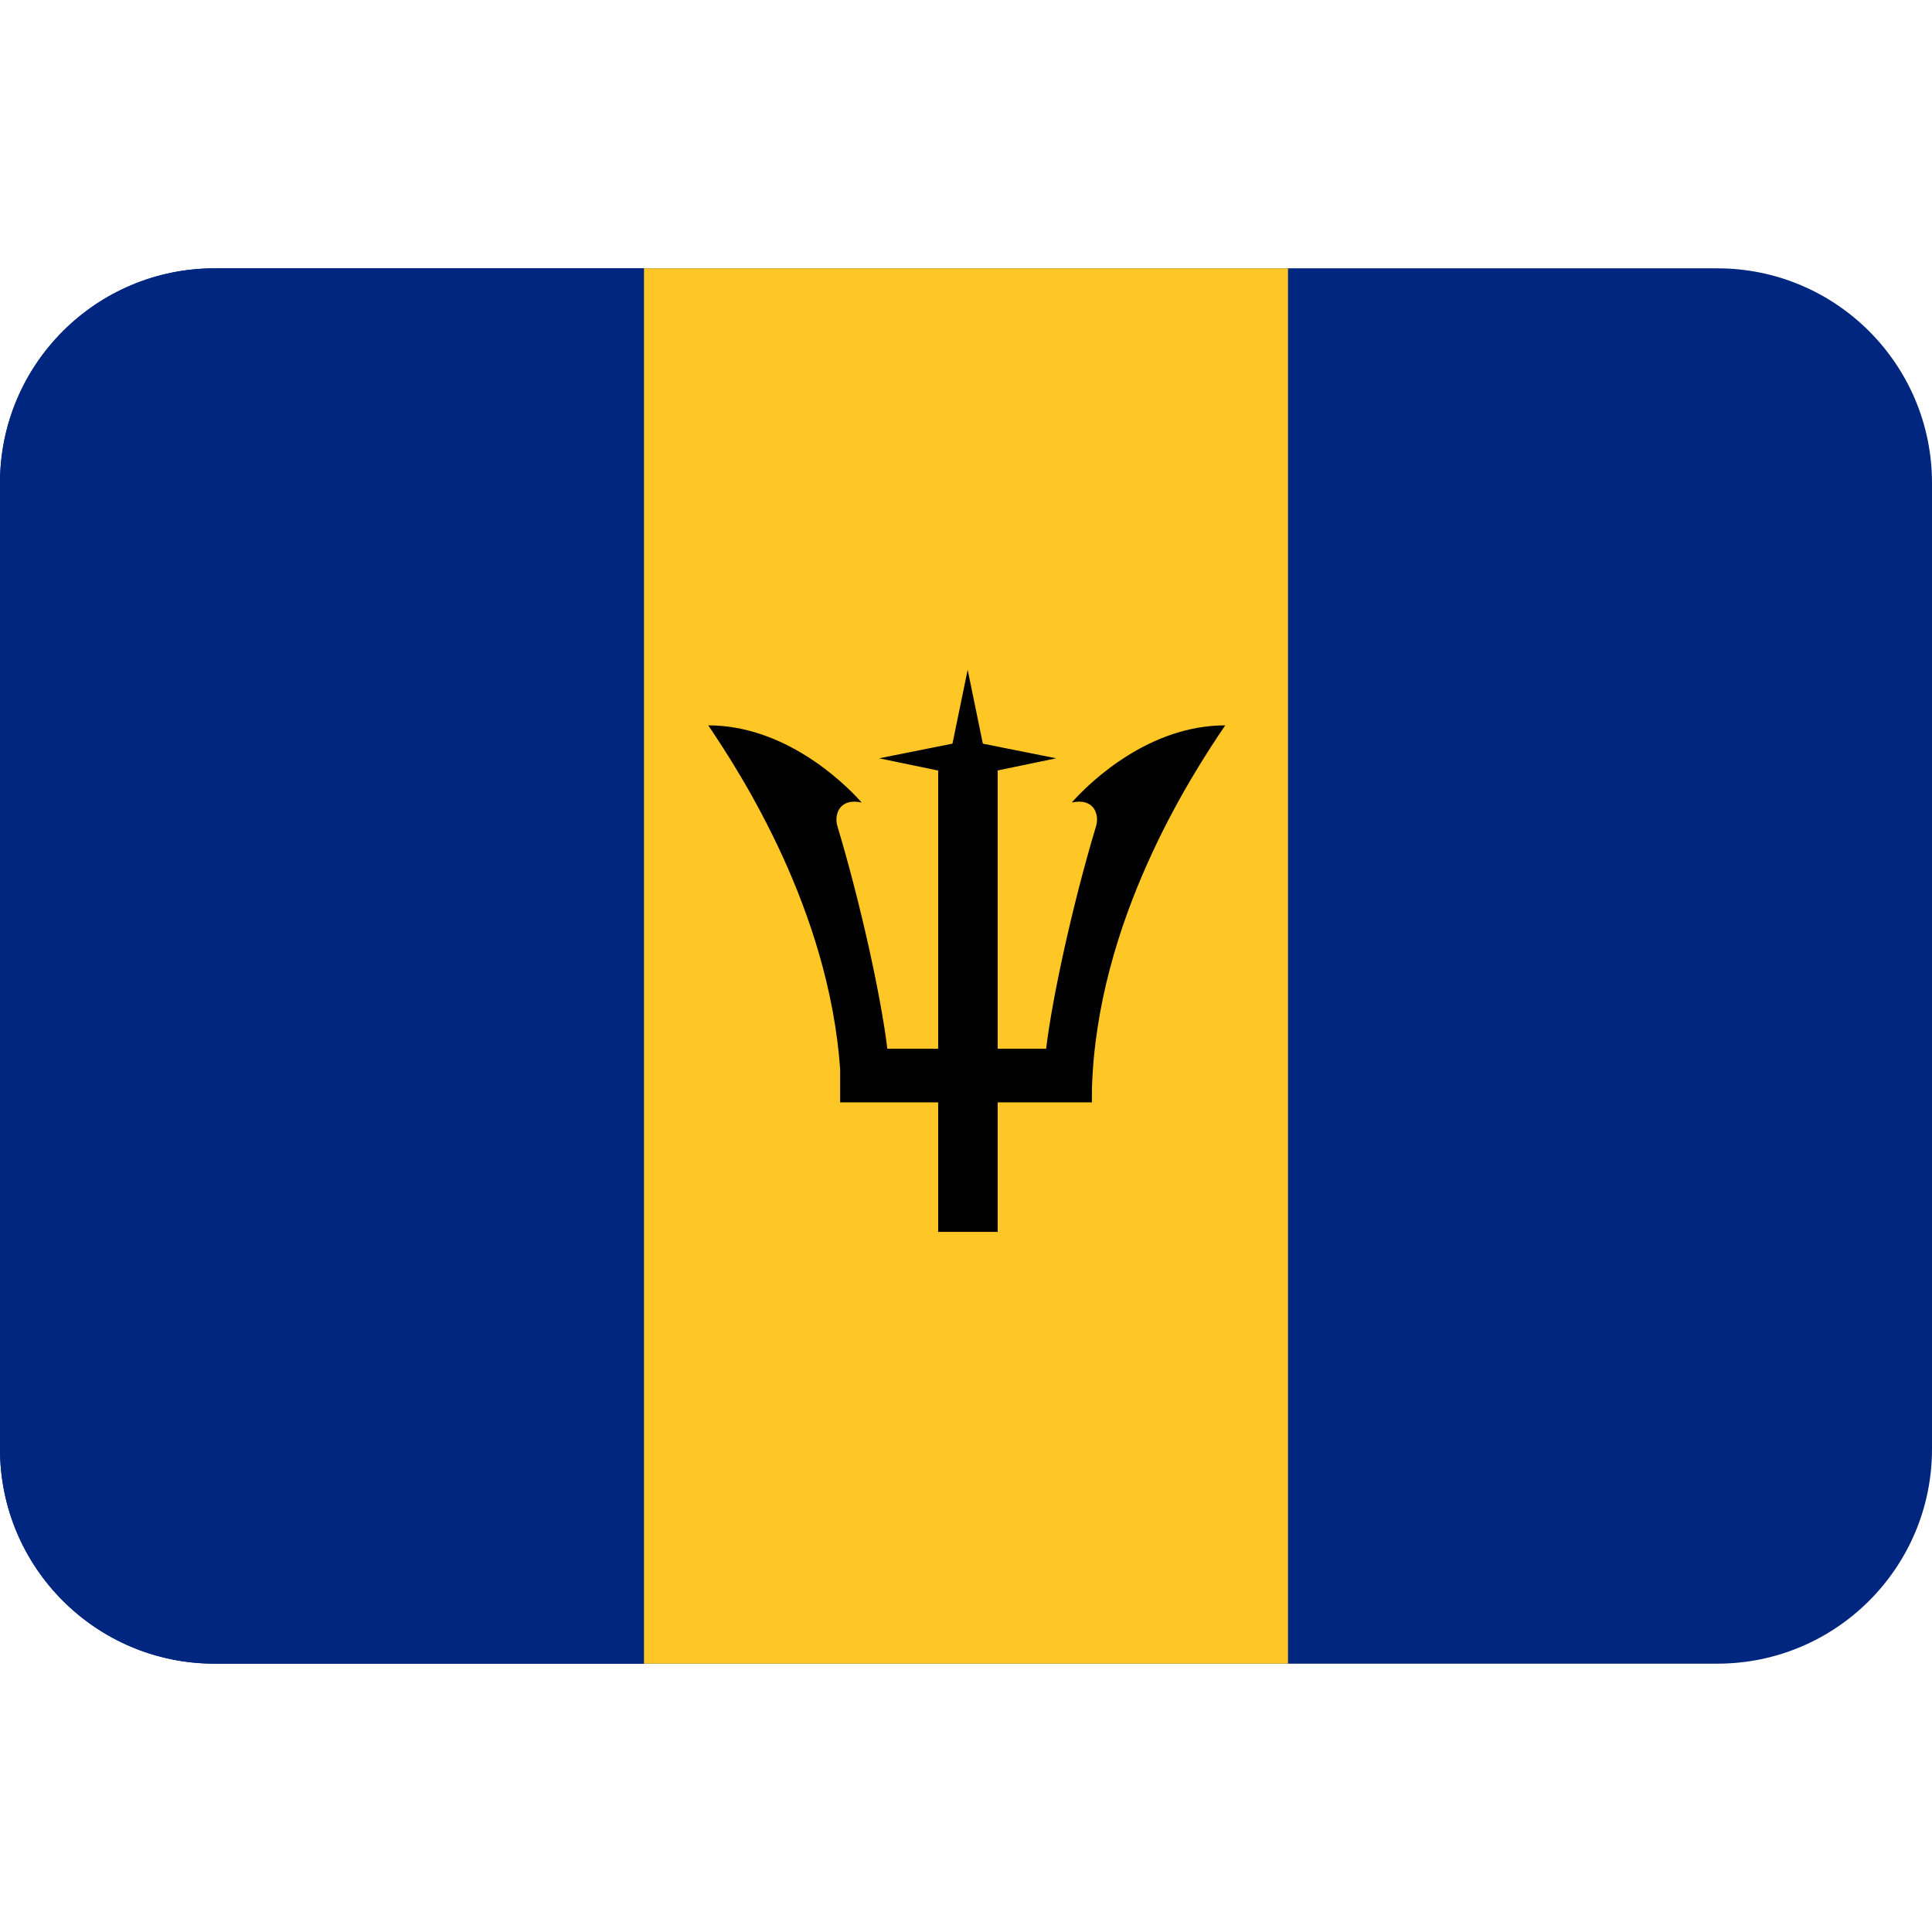
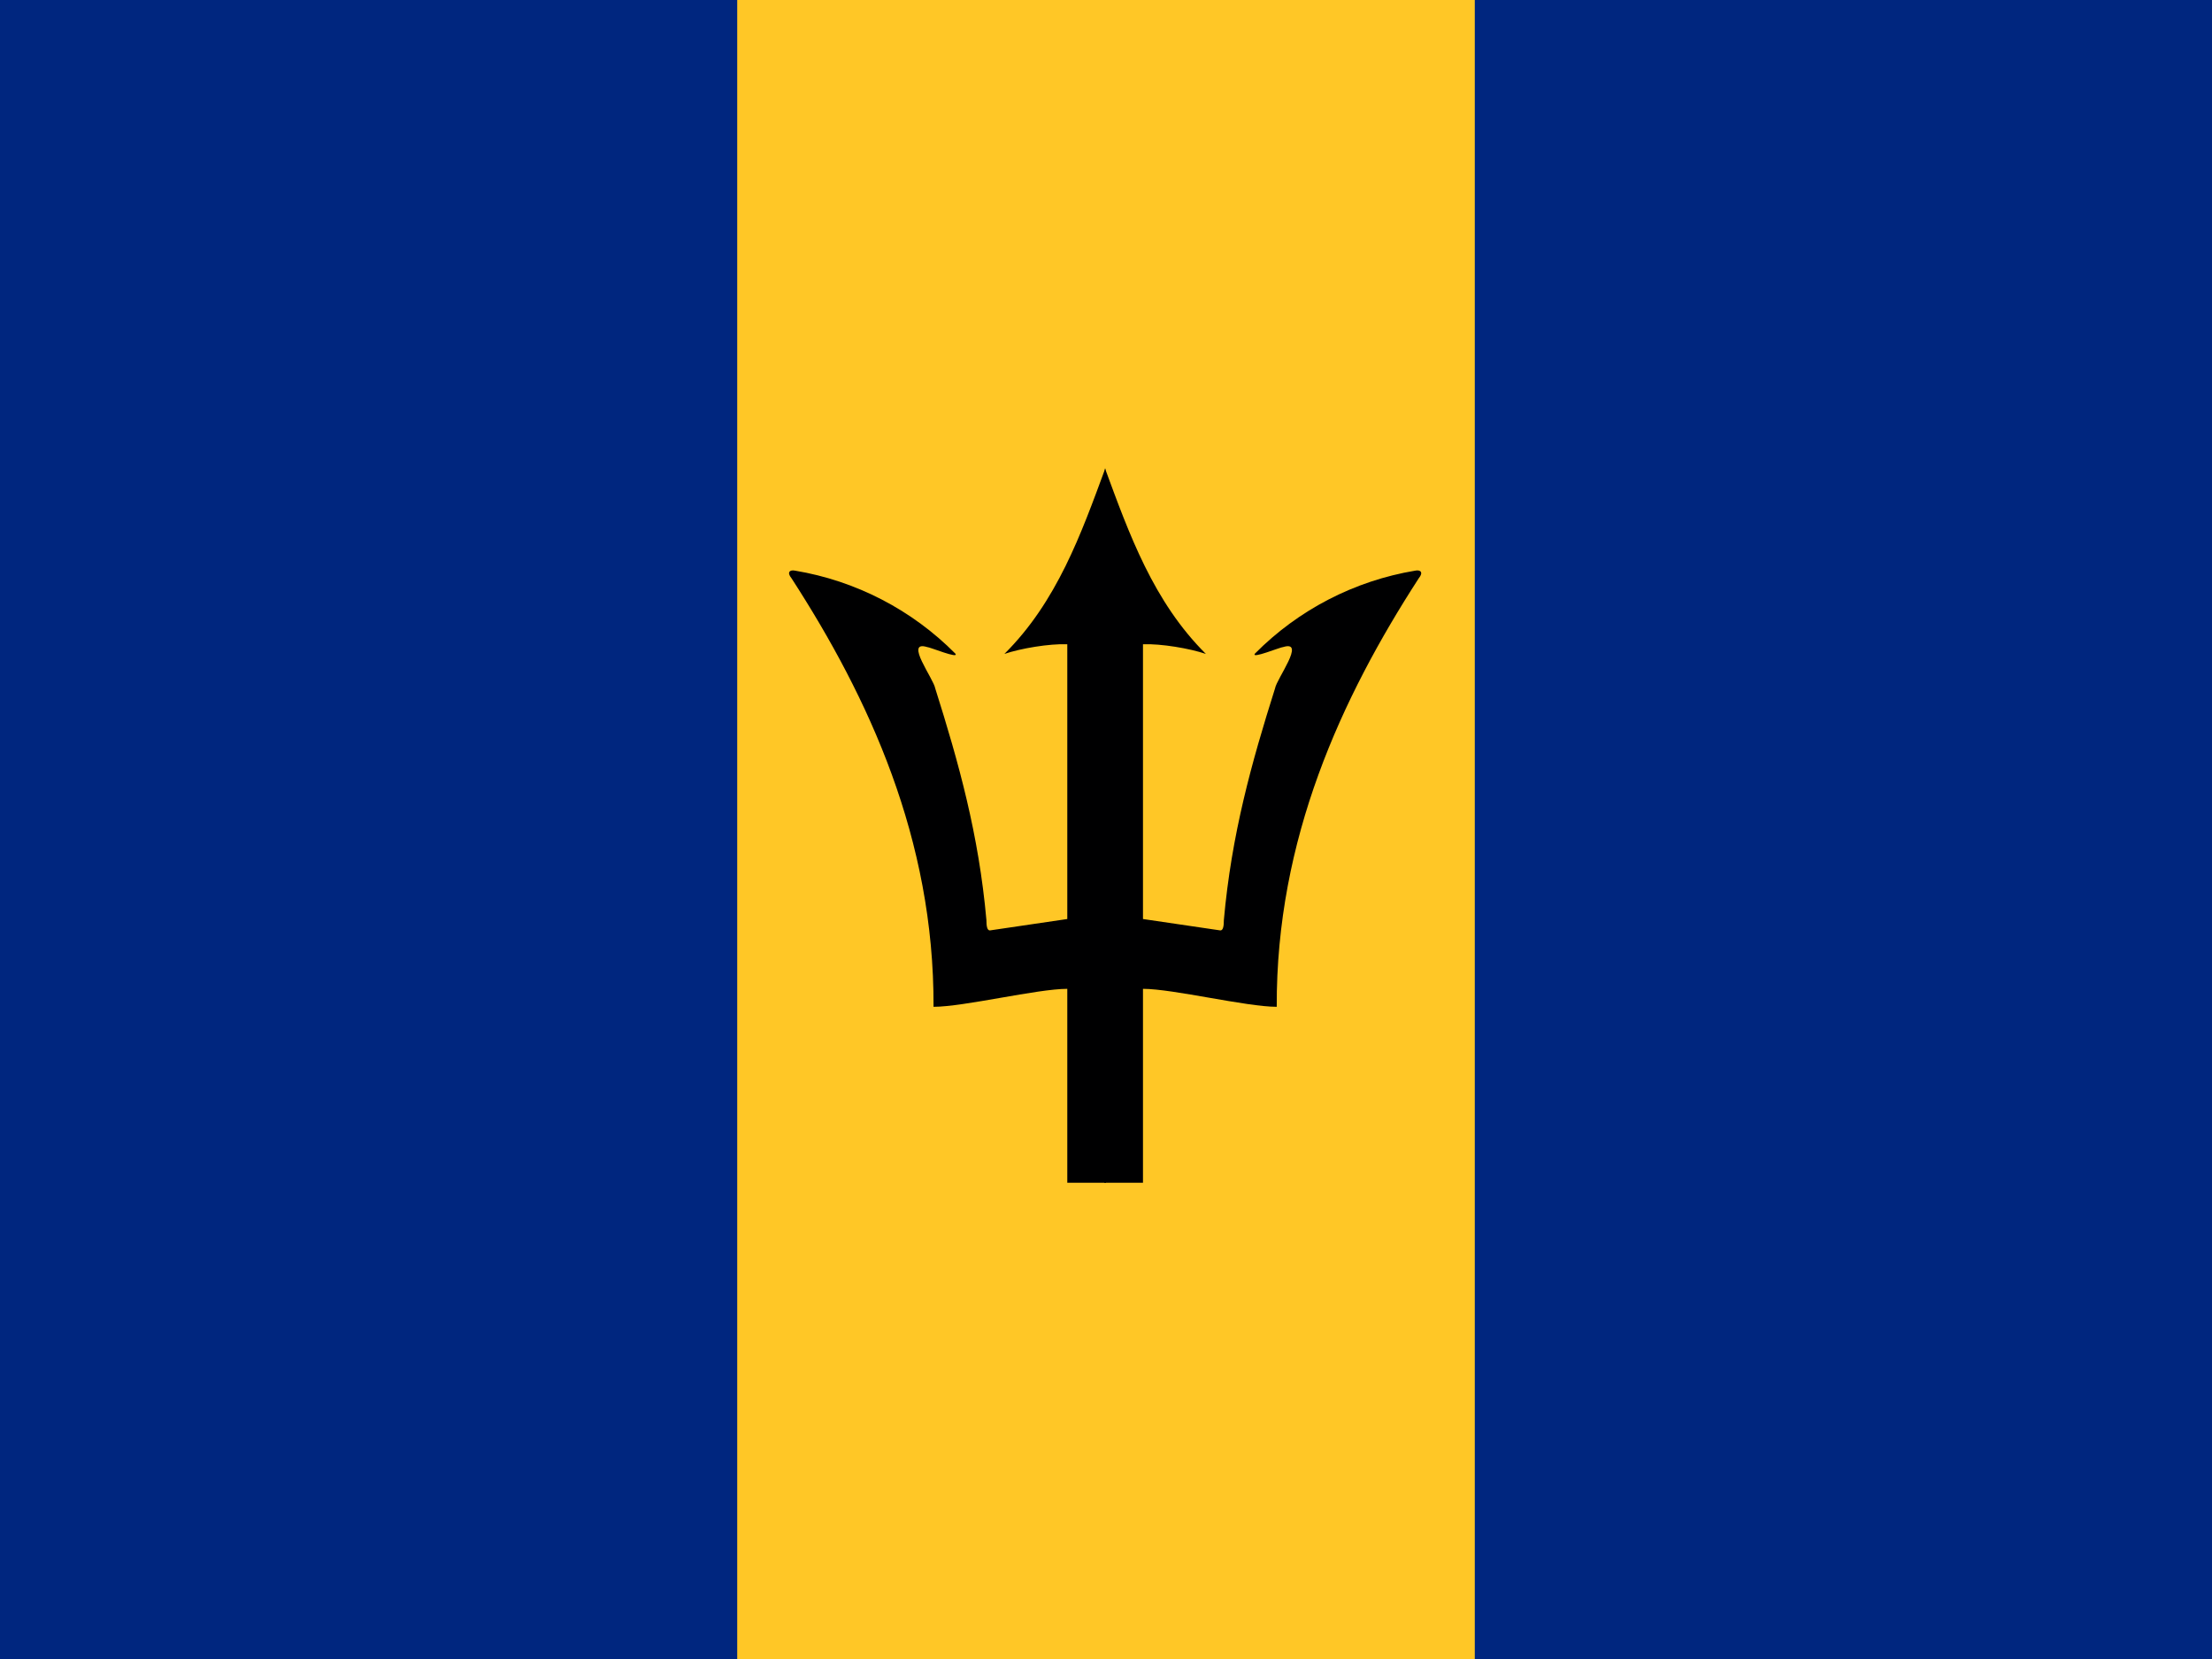
- <svg xmlns="http://www.w3.org/2000/svg" viewBox="0 0 36 36">
-   <path fill="#00267F" d="M36 27c0 2.209-1.791 4-4 4H4c-2.209 0-4-1.791-4-4V9c0-2.209 1.791-4 4-4h28c2.209 0 4 1.791 4 4v18z" />
-   <path fill="#00267F" d="M4 5C1.791 5 0 6.791 0 9v18c0 2.209 1.791 4 4 4h8V5H4z" />
-   <path fill="#FFC726" d="M12 5h12v26H12z" />
-   <path d="M22.83 13.516c-1.406 0-2.5 1.031-2.859 1.438.422-.094.516.234.453.438-.444 1.477-.819 3.215-.931 4.15h-.903v-5.186l1.09-.226-1.366-.273-.283-1.377-.283 1.377-1.367.273 1.1.228v5.184h-.947c-.112-.936-.487-2.674-.931-4.15-.062-.203.031-.531.453-.438-.359-.406-1.453-1.438-2.859-1.438.613.906 2.245 3.432 2.458 6.403v.622h1.826v2.414h1.109v-2.414h1.756v-.232c.085-3.14 1.844-5.848 2.484-6.793z" />
+ <svg xmlns="http://www.w3.org/2000/svg" xmlns:xlink="http://www.w3.org/1999/xlink" id="flag-icons-bb" viewBox="0 0 640 480">
+   <path fill="#00267f" d="M0 0h640v480H0z" />
+   <path fill="#ffc726" d="M213.3 0h213.4v480H213.3z" />
+   <path id="bb-a" fill="#000001" d="M319.8 135.5c-7 19-14 38.6-29.2 53.7 4.7-1.6 13-3 18.2-2.8v79.5l-22.4 3.3c-.8 0-1-1.3-1-3-2.2-24.7-8-45.5-14.8-67-.5-2.9-9-14-2.4-12 .8 0 9.5 3.6 8.2 1.9a85 85 0 0 0-46.4-24c-1.5-.3-2.4.5-1 2.2 22.4 34.6 41.3 75.5 41.1 124 8.8 0 30-5.2 38.7-5.2v56.1H320l2.5-156.7z" />
+   <use xlink:href="#bb-a" width="100%" height="100%" transform="matrix(-1 0 0 1 639.5 0)" />
</svg>
